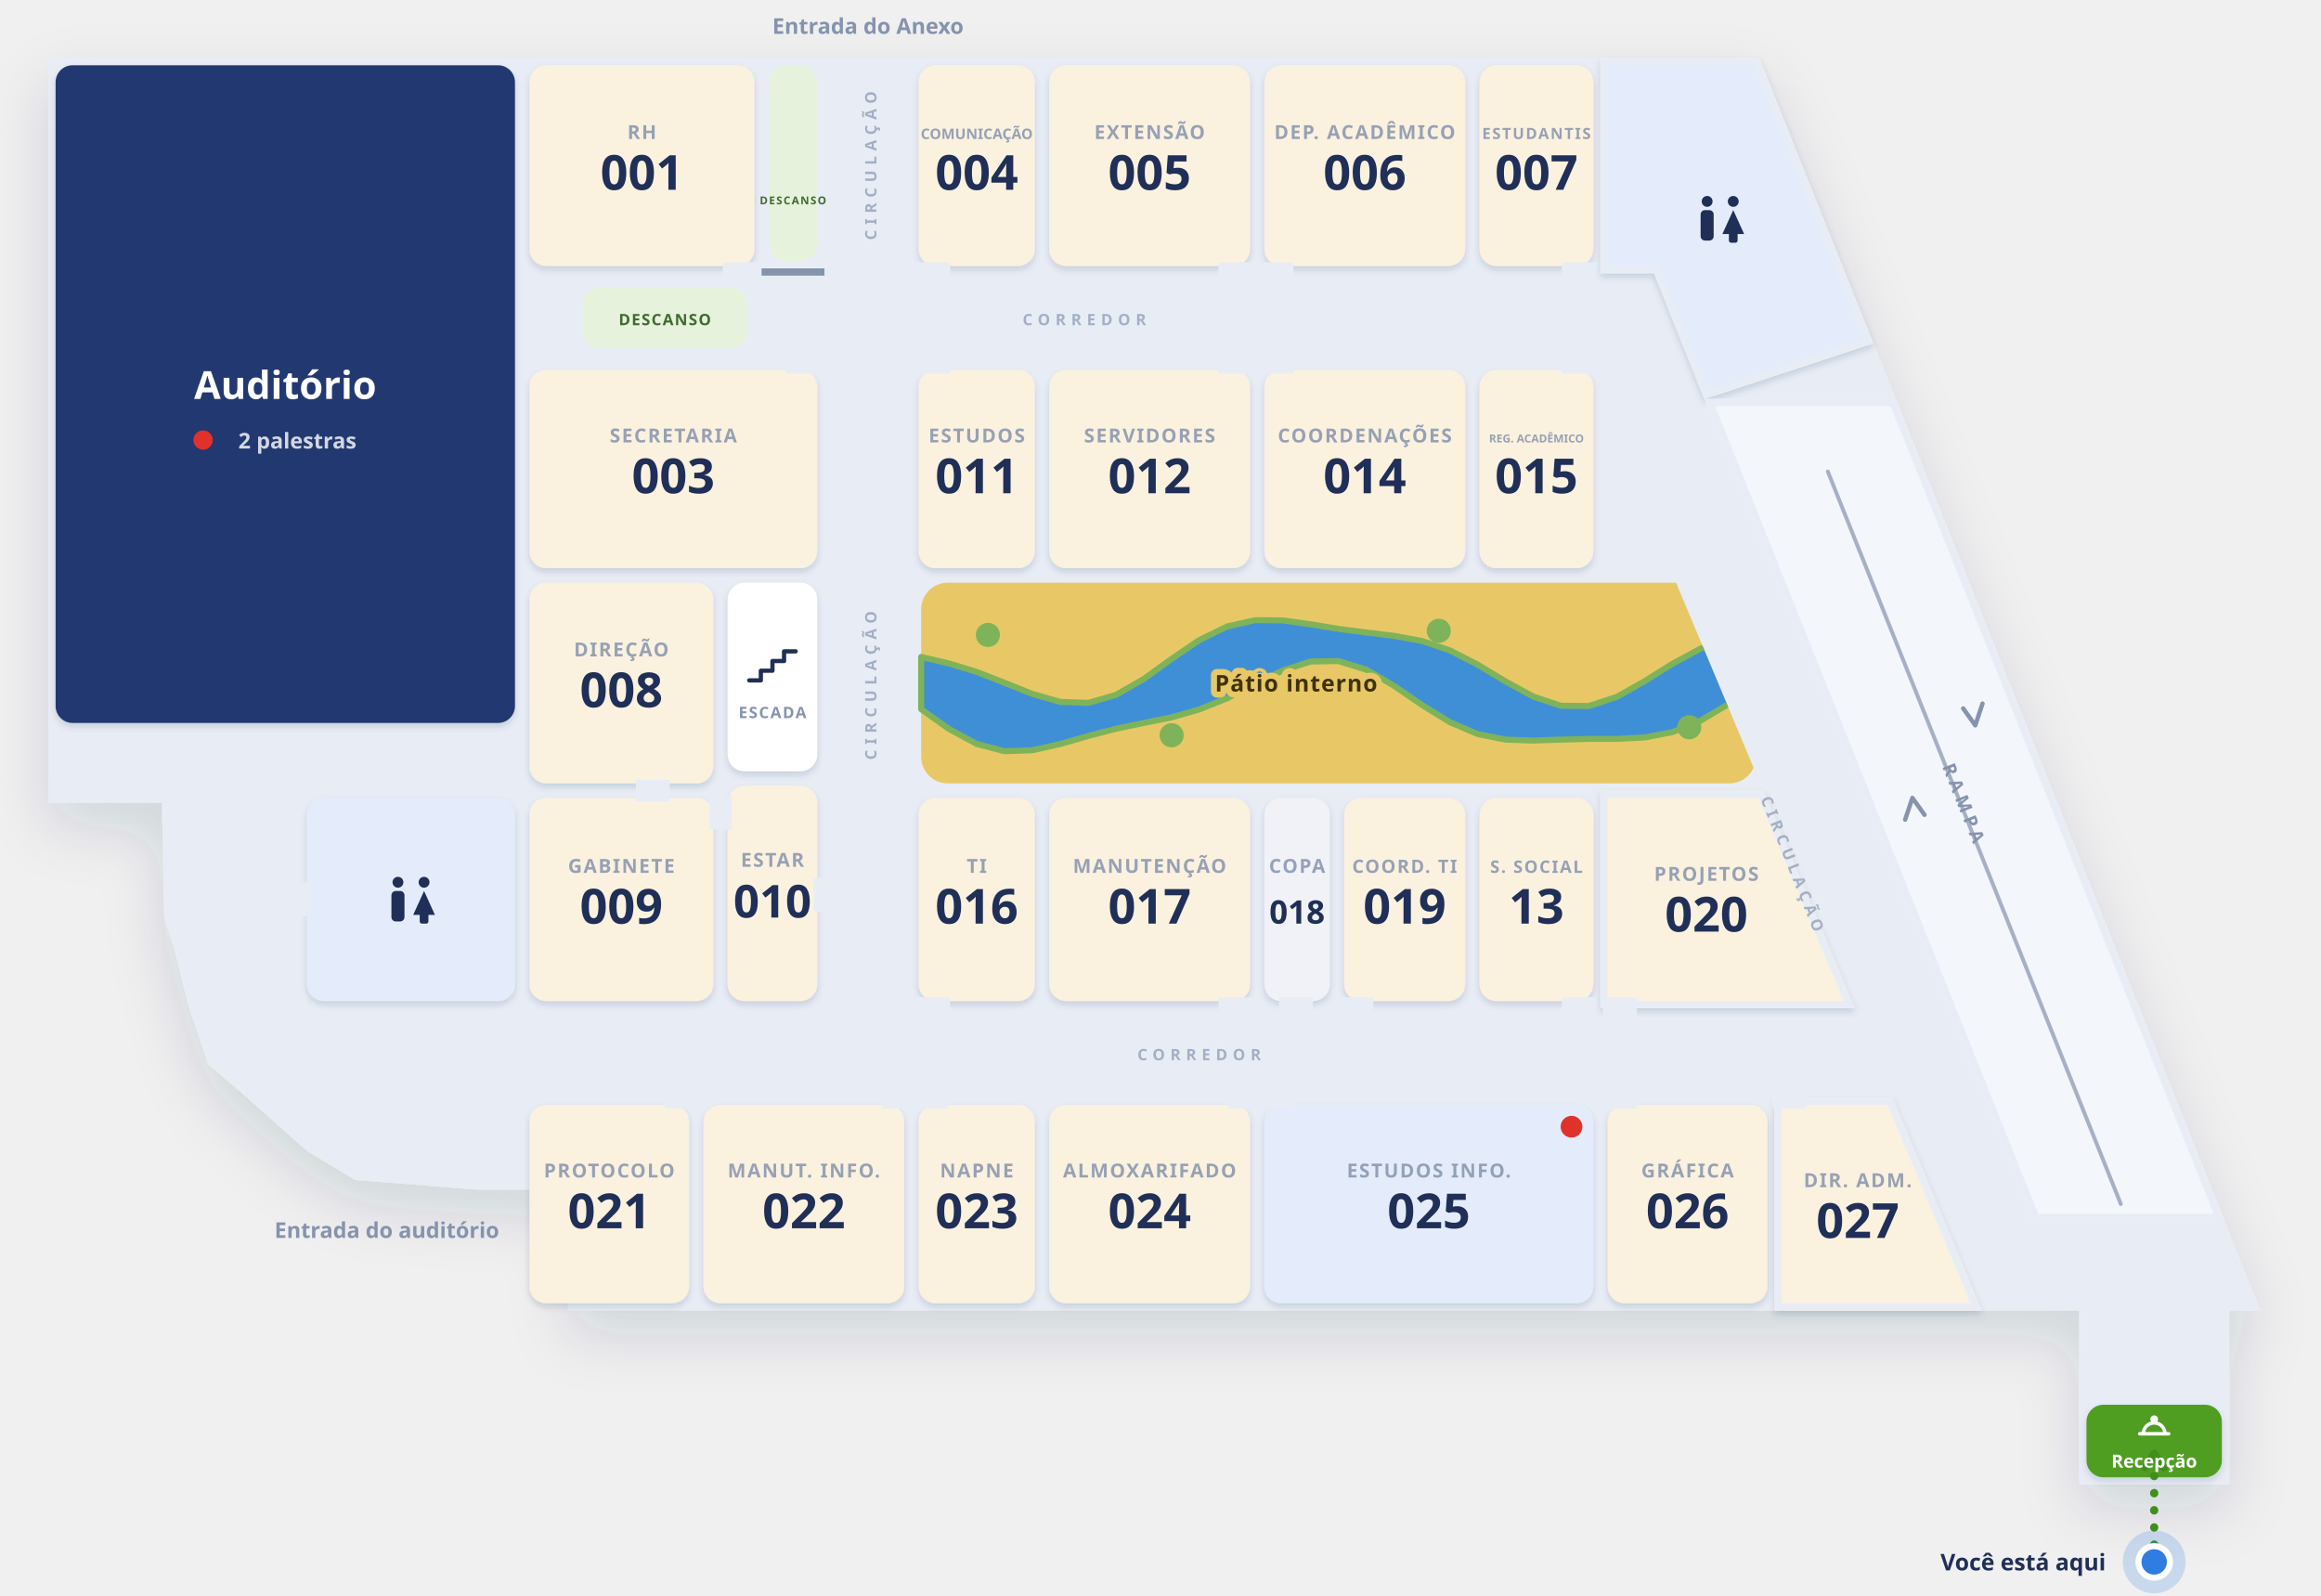
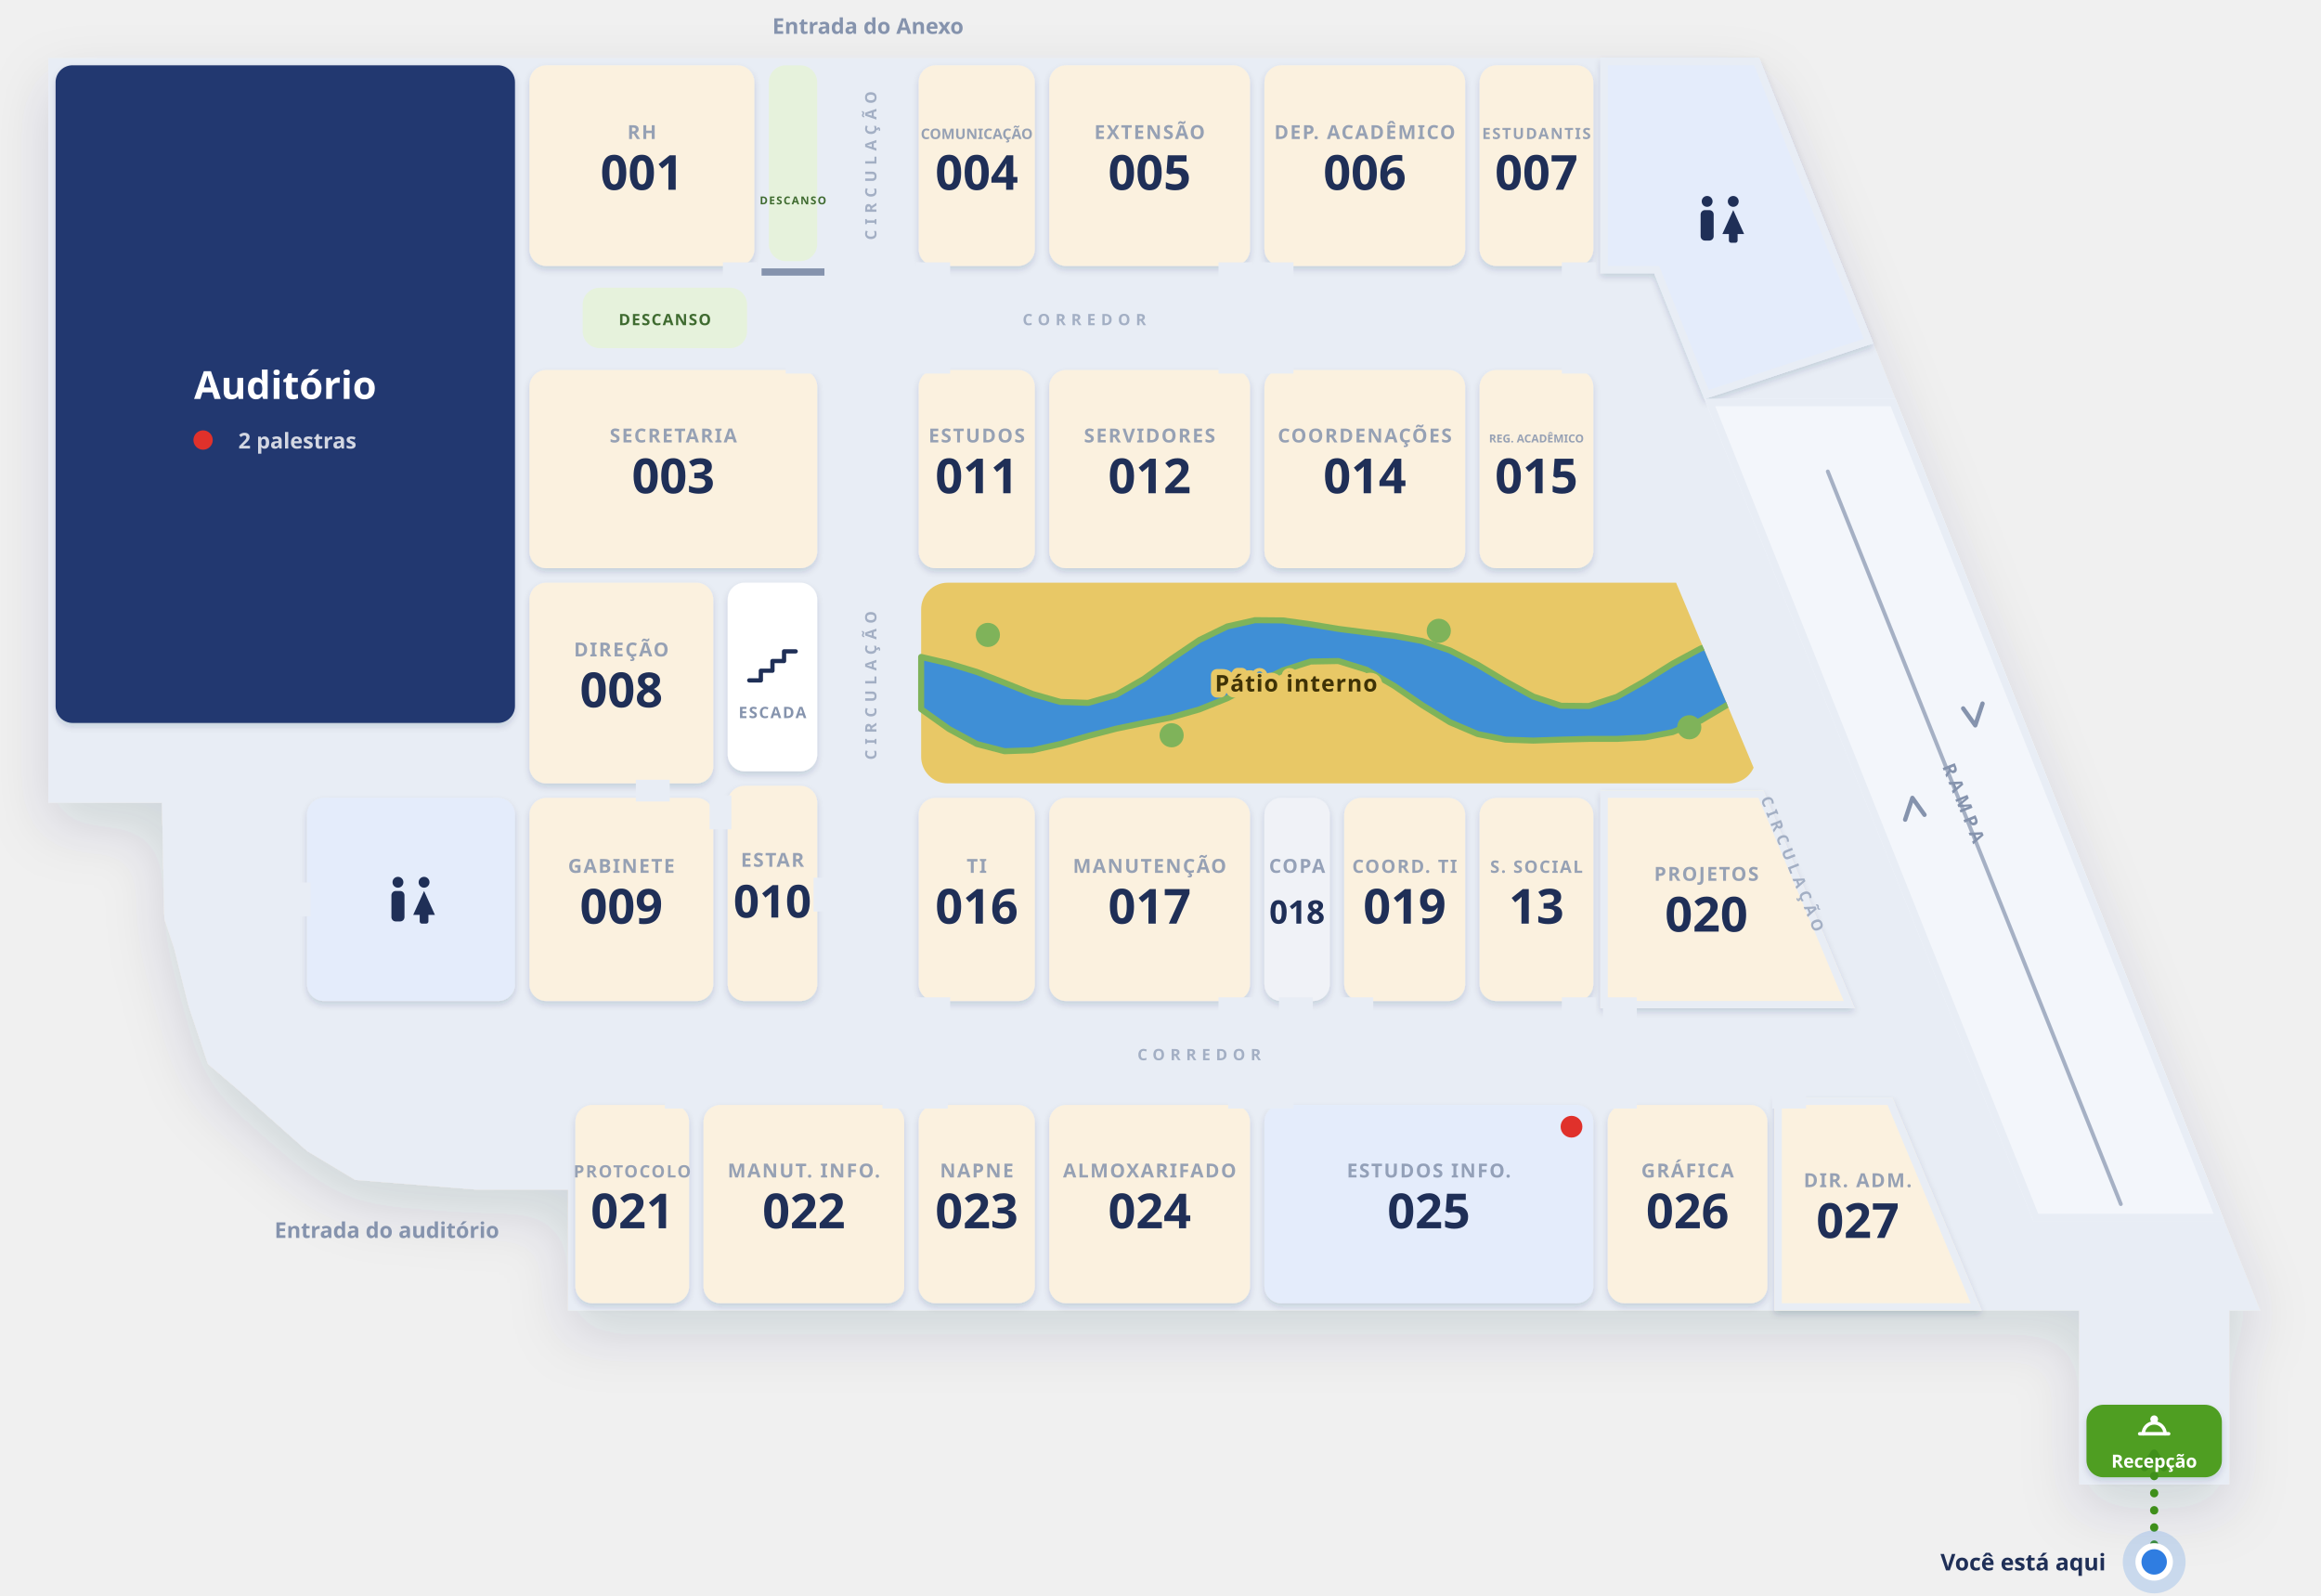
<svg xmlns="http://www.w3.org/2000/svg" viewBox="0 0 960 660">
  <defs>
    <filter id="ps-room" x="-10%" y="-10%" width="120%" height="140%">
      <feDropShadow dx="0" dy="1.5" stdDeviation="1.4" flood-color="#1f2f57" flood-opacity=".16" />
    </filter>
    <filter id="ps-plate" x="-5%" y="-5%" width="110%" height="120%">
      <feDropShadow dx="0" dy="10" stdDeviation="12" flood-color="#1f2f57" flood-opacity=".14" />
    </filter>
    <filter id="ps-glow" x="-50%" y="-50%" width="200%" height="200%">
      <feGaussianBlur stdDeviation="3.5" result="b" />
      <feMerge>
        <feMergeNode in="b" />
        <feMergeNode in="SourceGraphic" />
      </feMerge>
    </filter>
    <linearGradient id="ps-sheen" x1="0" y1="0" x2="0" y2="1">
      <stop offset="0" stop-color="#ffffff" stop-opacity=".10" />
      <stop offset="1" stop-color="#ffffff" stop-opacity="0" />
    </linearGradient>
    <pattern id="ps-hex" width="17.32" height="30" patternUnits="userSpaceOnUse">
      <path d="M8.66 0L17.32 5V15L8.66 20 0 15V5Z M8.66 20V30" fill="none" stroke="#ffffff" stroke-opacity=".07" stroke-width="1" />
    </pattern>
  </defs>
  <path d="M20 24 L727.6 24 L934.8 542 L922 542 L922 614 L860 614 L860 542 L235 542 L235 492 L197 492 L147 488 L127 476 L100 452 L86 440 L78 416 L72 392 L68 380 L67 332 L20 332 Z" fill="#e8edf5" filter="url(#ps-plate)" />
  <rect x="23" y="27" width="190" height="272" rx="7" fill="#22386f" filter="url(#ps-room)" />
  <rect x="219" y="27" width="93" height="83" rx="7" fill="#fbf1df" filter="url(#ps-room)" />
  <rect x="318" y="27" width="20" height="81" rx="7" fill="#e6f2dc" />
  <rect x="315" y="111" width="26" height="3" fill="#8593ad" />
  <rect x="241" y="119" width="68" height="25" rx="7" fill="#e6f2dc" />
  <rect x="380" y="27" width="48" height="83" rx="7" fill="#fbf1df" filter="url(#ps-room)" />
  <rect x="434" y="27" width="83" height="83" rx="7" fill="#fbf1df" filter="url(#ps-room)" />
  <rect x="523" y="27" width="83" height="83" rx="7" fill="#fbf1df" filter="url(#ps-room)" />
  <rect x="612" y="27" width="47" height="83" rx="7" fill="#fbf1df" filter="url(#ps-room)" />
  <rect x="219" y="153" width="119" height="82" rx="7" fill="#fbf1df" filter="url(#ps-room)" />
  <rect x="219" y="241" width="76" height="83" rx="7" fill="#fbf1df" filter="url(#ps-room)" />
  <rect x="301" y="241" width="37" height="78" rx="7" fill="#ffffff" filter="url(#ps-room)" />
  <rect x="219" y="330" width="76" height="84" rx="7" fill="#fbf1df" filter="url(#ps-room)" />
  <rect x="301" y="325" width="37" height="89" rx="7" fill="#fbf1df" filter="url(#ps-room)" />
  <rect x="380" y="153" width="48" height="82" rx="7" fill="#fbf1df" filter="url(#ps-room)" />
  <rect x="434" y="153" width="83" height="82" rx="7" fill="#fbf1df" filter="url(#ps-room)" />
  <rect x="523" y="153" width="83" height="82" rx="7" fill="#fbf1df" filter="url(#ps-room)" />
  <rect x="612" y="153" width="47" height="82" rx="7" fill="#fbf1df" filter="url(#ps-room)" />
  <clipPath id="ps-clara-0-patio-interno">
    <polygon points="378,238 692,238 729.3,327 378,327" />
  </clipPath>
  <g clip-path="url(#ps-clara-0-patio-interno)">
    <rect x="381" y="241" width="345.3" height="83" rx="11" fill="#e8c866" />
    <polygon points="381.0,271.7 392.5,274.4 404.0,277.9 415.5,282.4 427.0,287.0 438.6,290.3 450.1,290.7 461.6,287.4 473.1,280.8 484.6,272.5 496.1,264.7 507.6,259.1 519.1,256.5 530.6,256.6 542.1,258.2 553.6,260.1 565.2,261.6 576.7,263.0 588.2,265.1 599.7,269.0 611.2,274.9 622.7,281.8 634.2,288.1 645.7,291.9 657.2,292.0 668.8,288.2 680.3,281.7 691.8,274.5 703.3,268.3 714.8,264.1 726.3,262.0 726.3,283.5 714.8,291.3 703.3,298.1 691.8,302.8 680.3,305.0 668.8,305.6 657.2,305.6 645.7,305.9 634.2,306.3 622.7,305.9 611.2,303.6 599.7,298.7 588.2,291.6 576.7,283.7 565.2,277.0 553.6,273.4 542.1,273.6 530.6,277.3 519.1,282.9 507.6,288.8 496.1,293.4 484.6,296.7 473.1,299.0 461.6,301.4 450.1,304.4 438.6,307.7 427.0,310.3 415.5,310.7 404.0,307.7 392.5,301.5 381.0,293.3" fill="#3f8fd6" stroke="#7fb35a" stroke-width="2.5" stroke-linejoin="round" />
    <circle cx="408.6" cy="262.6" r="5" fill="#7fb35a" />
    <circle cx="484.6" cy="304.1" r="5" fill="#7fb35a" />
    <circle cx="595.1" cy="260.9" r="5" fill="#7fb35a" />
    <circle cx="698.7" cy="300.8" r="5" fill="#7fb35a" />
  </g>
  <rect x="380" y="330" width="48" height="84" rx="7" fill="#fbf1df" filter="url(#ps-room)" />
  <rect x="434" y="330" width="83" height="84" rx="7" fill="#fbf1df" filter="url(#ps-room)" />
  <rect x="523" y="330" width="27" height="84" rx="7" fill="#f0f2f7" filter="url(#ps-room)" />
  <rect x="556" y="330" width="50" height="84" rx="7" fill="#fbf1df" filter="url(#ps-room)" />
  <rect x="612" y="330" width="47" height="84" rx="7" fill="#fbf1df" filter="url(#ps-room)" />
  <clipPath id="ps-clara-0-sala-projetos">
    <polygon points="662,327 729.3,327 767.1,417 662,417" />
  </clipPath>
  <g filter="url(#ps-room)">
    <g clip-path="url(#ps-clara-0-sala-projetos)">
      <polygon points="662,327 729.3,327 767.1,417 662,417" fill="#fbf1df" stroke="#e8edf5" stroke-width="6" />
    </g>
  </g>
-   <rect x="219" y="457" width="66" height="82" rx="7" fill="#fbf1df" filter="url(#ps-room)" />
+   <rect x="238" y="457" width="47" height="82" rx="7" fill="#fbf1df" filter="url(#ps-room)" />
  <rect x="291" y="457" width="83" height="82" rx="7" fill="#fbf1df" filter="url(#ps-room)" />
  <rect x="380" y="457" width="48" height="82" rx="7" fill="#fbf1df" filter="url(#ps-room)" />
  <rect x="434" y="457" width="83" height="82" rx="7" fill="#fbf1df" filter="url(#ps-room)" />
  <rect x="523" y="457" width="136" height="82" rx="7" fill="#e4ecfb" filter="url(#ps-room)" />
  <rect x="665" y="457" width="66" height="82" rx="7" fill="#fbf1df" filter="url(#ps-room)" />
  <clipPath id="ps-clara-0-dir-adm">
    <polygon points="734,454 782.7,454 819.6,542 734,542" />
  </clipPath>
  <g filter="url(#ps-room)">
    <g clip-path="url(#ps-clara-0-dir-adm)">
      <polygon points="734,454 782.7,454 819.6,542 734,542" fill="#fbf1df" stroke="#e8edf5" stroke-width="6" />
    </g>
  </g>
  <rect x="127" y="330" width="86" height="84" rx="7" fill="#e4ecfb" filter="url(#ps-room)" />
  <rect x="863" y="581" width="56" height="30" rx="7" fill="#4f9e22" filter="url(#ps-room)" />
  <clipPath id="ps-clara-0-wc-leste">
    <polygon points="662,24 727.6,24 774.8,142 705,165 684.2,113 662,113" />
  </clipPath>
  <g filter="url(#ps-room)">
    <g clip-path="url(#ps-clara-0-wc-leste)">
      <polygon points="662,24 727.6,24 774.8,142 705,165 684.2,113 662,113" fill="#e4ecfb" stroke="#e8edf5" stroke-width="6" />
    </g>
  </g>
  <clipPath id="ps-clara-0-rampa">
    <polygon points="705,165 784,165 920,505 841,505" />
  </clipPath>
  <g>
    <g clip-path="url(#ps-clara-0-rampa)">
      <polygon points="705,165 784,165 920,505 841,505" fill="#f3f6fb" stroke="#e8edf5" stroke-width="6" />
    </g>
  </g>
  <path d="M124 365V379" stroke="#e8edf5" stroke-width="9" />
  <path d="M299 113H313" stroke="#e8edf5" stroke-width="9" />
  <path d="M379 113H393" stroke="#e8edf5" stroke-width="9" />
  <path d="M504 113H518" stroke="#e8edf5" stroke-width="9" />
  <path d="M521 113H535" stroke="#e8edf5" stroke-width="9" />
  <path d="M646 113H660" stroke="#e8edf5" stroke-width="9" />
  <path d="M379 150H393" stroke="#e8edf5" stroke-width="9" />
  <path d="M504 150H518" stroke="#e8edf5" stroke-width="9" />
  <path d="M521 150H535" stroke="#e8edf5" stroke-width="9" />
  <path d="M646 150H660" stroke="#e8edf5" stroke-width="9" />
  <path d="M325 150H339" stroke="#e8edf5" stroke-width="9" />
  <path d="M263 327H277" stroke="#e8edf5" stroke-width="9" />
  <path d="M298 329V343" stroke="#e8edf5" stroke-width="9" />
  <path d="M341 363V377" stroke="#e8edf5" stroke-width="9" />
  <path d="M379 417H393" stroke="#e8edf5" stroke-width="9" />
  <path d="M504 417H518" stroke="#e8edf5" stroke-width="9" />
  <path d="M529 417H543" stroke="#e8edf5" stroke-width="9" />
  <path d="M554 417H568" stroke="#e8edf5" stroke-width="9" />
  <path d="M646 417H660" stroke="#e8edf5" stroke-width="9" />
  <path d="M663 417H677" stroke="#e8edf5" stroke-width="9" />
  <path d="M275 454H289" stroke="#e8edf5" stroke-width="9" />
  <path d="M365 454H379" stroke="#e8edf5" stroke-width="9" />
  <path d="M378 454H392" stroke="#e8edf5" stroke-width="9" />
  <path d="M508 454H522" stroke="#e8edf5" stroke-width="9" />
  <path d="M521 454H535" stroke="#e8edf5" stroke-width="9" />
  <path d="M663 454H677" stroke="#e8edf5" stroke-width="9" />
  <path d="M733 454H747" stroke="#e8edf5" stroke-width="9" />
  <path d="M756 195 L877.2 498" fill="none" stroke="#8593ad" stroke-opacity=".7" stroke-width="1.6" stroke-linecap="round" />
  <path d="M791 330 l-3 9 M791 330 l5 7 M817 300 l3 -9 M817 300 l-5 -7" fill="none" stroke="#8593ad" stroke-width="1.8" stroke-linecap="round" stroke-linejoin="round" />
  <polyline points="891,646 891,600" fill="none" stroke="#3f8f1a" stroke-width="3.4" stroke-linecap="round" stroke-linejoin="round" stroke-dasharray="0.1 7" />
  <path d="M887 607l4 -6 4 6" fill="none" stroke="#3f8f1a" stroke-width="3" stroke-linecap="round" stroke-linejoin="round" />
  <text x="118.0" y="165.0" font-family="'Geologica','Onest',system-ui,sans-serif" font-size="16" font-weight="700" fill="#ffffff" text-anchor="middle">Auditório</text>
  <circle cx="84.0" cy="182.0" r="4" fill="#e0312b" />
  <text x="123.0" y="185.5" font-family="'Onest',system-ui,sans-serif" font-size="9" font-weight="600" fill="#ffffff" text-anchor="middle" opacity=".8">2 palestras</text>
  <text x="265.5" y="57.5" font-family="'Onest',system-ui,sans-serif" font-size="8" font-weight="800" fill="#8593ad" text-anchor="middle" letter-spacing="0.6" opacity=".85">RH</text>
  <text x="265.5" y="78.5" font-family="'Geologica','Onest',system-ui,sans-serif" font-size="20" font-weight="700" fill="#1f2f57" text-anchor="middle" data-num="0:rh">001</text>
  <text x="328.0" y="84.5" font-family="'Onest',system-ui,sans-serif" font-size="4.5" font-weight="800" fill="#3f6b30" text-anchor="middle" letter-spacing="0.5">DESCANSO</text>
  <text x="275.0" y="134.5" font-family="'Onest',system-ui,sans-serif" font-size="6.5" font-weight="800" fill="#3f6b30" text-anchor="middle" letter-spacing="0.5">DESCANSO</text>
  <text x="404.0" y="57.5" font-family="'Onest',system-ui,sans-serif" font-size="6.0" font-weight="800" fill="#8593ad" text-anchor="middle" opacity=".85">COMUNICAÇÃO</text>
  <text x="404.0" y="78.5" font-family="'Geologica','Onest',system-ui,sans-serif" font-size="20" font-weight="700" fill="#1f2f57" text-anchor="middle" data-num="0:comunicacao">004</text>
  <text x="475.5" y="57.5" font-family="'Onest',system-ui,sans-serif" font-size="8" font-weight="800" fill="#8593ad" text-anchor="middle" letter-spacing="0.6" opacity=".85">EXTENSÃO</text>
  <text x="475.5" y="78.5" font-family="'Geologica','Onest',system-ui,sans-serif" font-size="20" font-weight="700" fill="#1f2f57" text-anchor="middle" data-num="0:extensao-pesquisa">005</text>
  <text x="564.5" y="57.5" font-family="'Onest',system-ui,sans-serif" font-size="8" font-weight="800" fill="#8593ad" text-anchor="middle" letter-spacing="0.6" opacity=".85">DEP. ACADÊMICO</text>
  <text x="564.5" y="78.5" font-family="'Geologica','Onest',system-ui,sans-serif" font-size="20" font-weight="700" fill="#1f2f57" text-anchor="middle" data-num="0:dep-academico">006</text>
  <text x="635.5" y="57.5" font-family="'Onest',system-ui,sans-serif" font-size="6.4" font-weight="800" fill="#8593ad" text-anchor="middle" letter-spacing="0.6" opacity=".85">ESTUDANTIS</text>
  <text x="635.5" y="78.5" font-family="'Geologica','Onest',system-ui,sans-serif" font-size="20" font-weight="700" fill="#1f2f57" text-anchor="middle" data-num="0:assuntos-estudantis">007</text>
  <text x="278.5" y="183.0" font-family="'Onest',system-ui,sans-serif" font-size="8" font-weight="800" fill="#8593ad" text-anchor="middle" letter-spacing="0.6" opacity=".85">SECRETARIA</text>
  <text x="278.5" y="204.0" font-family="'Geologica','Onest',system-ui,sans-serif" font-size="20" font-weight="700" fill="#1f2f57" text-anchor="middle" data-num="0:secretaria-academica">003</text>
  <text x="257.0" y="271.5" font-family="'Onest',system-ui,sans-serif" font-size="8" font-weight="800" fill="#8593ad" text-anchor="middle" letter-spacing="0.6" opacity=".85">DIREÇÃO</text>
  <text x="257.0" y="292.5" font-family="'Geologica','Onest',system-ui,sans-serif" font-size="20" font-weight="700" fill="#1f2f57" text-anchor="middle" data-num="0:diretor">008</text>
  <path transform="translate(319.5 275.0) scale(0.8)" d="M-12 8H-6V3H0V-2H6V-7H12" fill="none" stroke="#1f2f57" stroke-width="2.2" stroke-linejoin="round" stroke-linecap="round" />
  <text x="319.5" y="297.0" font-family="'Onest',system-ui,sans-serif" font-size="6.5" font-weight="800" fill="#8593ad" text-anchor="middle" letter-spacing="0.6">ESCADA</text>
  <text x="257.0" y="361.0" font-family="'Onest',system-ui,sans-serif" font-size="8" font-weight="800" fill="#8593ad" text-anchor="middle" letter-spacing="0.6" opacity=".85">GABINETE</text>
  <text x="257.0" y="382.0" font-family="'Geologica','Onest',system-ui,sans-serif" font-size="20" font-weight="700" fill="#1f2f57" text-anchor="middle" data-num="0:gabinete">009</text>
  <text x="319.5" y="358.5" font-family="'Onest',system-ui,sans-serif" font-size="8" font-weight="800" fill="#8593ad" text-anchor="middle" letter-spacing="0.6" opacity=".85">ESTAR</text>
  <text x="319.5" y="379.5" font-family="'Geologica','Onest',system-ui,sans-serif" font-size="18.8" font-weight="700" fill="#1f2f57" text-anchor="middle" data-num="0:estar">010</text>
  <text x="404.0" y="183.0" font-family="'Onest',system-ui,sans-serif" font-size="8" font-weight="800" fill="#8593ad" text-anchor="middle" letter-spacing="0.6" opacity=".85">ESTUDOS</text>
  <text x="404.0" y="204.0" font-family="'Geologica','Onest',system-ui,sans-serif" font-size="20" font-weight="700" fill="#1f2f57" text-anchor="middle" data-num="0:estudos-servidores">011</text>
  <text x="475.5" y="183.0" font-family="'Onest',system-ui,sans-serif" font-size="8" font-weight="800" fill="#8593ad" text-anchor="middle" letter-spacing="0.6" opacity=".85">SERVIDORES</text>
  <text x="475.5" y="204.0" font-family="'Geologica','Onest',system-ui,sans-serif" font-size="20" font-weight="700" fill="#1f2f57" text-anchor="middle" data-num="0:sala-servidores">012</text>
  <text x="564.5" y="183.0" font-family="'Onest',system-ui,sans-serif" font-size="8" font-weight="800" fill="#8593ad" text-anchor="middle" letter-spacing="0.6" opacity=".85">COORDENAÇÕES</text>
  <text x="564.5" y="204.0" font-family="'Geologica','Onest',system-ui,sans-serif" font-size="20" font-weight="700" fill="#1f2f57" text-anchor="middle" data-num="0:coordenacoes">014</text>
  <text x="635.5" y="183.0" font-family="'Onest',system-ui,sans-serif" font-size="4.6" font-weight="800" fill="#8593ad" text-anchor="middle" opacity=".85">REG. ACADÊMICO</text>
  <text x="635.5" y="204.0" font-family="'Geologica','Onest',system-ui,sans-serif" font-size="20" font-weight="700" fill="#1f2f57" text-anchor="middle" data-num="0:registro-academico">015</text>
  <text x="536.1" y="286.0" font-family="'Onest',system-ui,sans-serif" font-size="9.5" font-weight="800" fill="#3f3206" text-anchor="middle" letter-spacing="0.4" paint-order="stroke" stroke="#e8c866" stroke-width="5" stroke-linejoin="round">Pátio interno</text>
  <text x="404.0" y="361.0" font-family="'Onest',system-ui,sans-serif" font-size="8" font-weight="800" fill="#8593ad" text-anchor="middle" letter-spacing="0.6" opacity=".85">TI</text>
  <text x="404.0" y="382.0" font-family="'Geologica','Onest',system-ui,sans-serif" font-size="20" font-weight="700" fill="#1f2f57" text-anchor="middle" data-num="0:sala-ti">016</text>
  <text x="475.5" y="361.0" font-family="'Onest',system-ui,sans-serif" font-size="8" font-weight="800" fill="#8593ad" text-anchor="middle" letter-spacing="0.6" opacity=".85">MANUTENÇÃO</text>
  <text x="475.5" y="382.0" font-family="'Geologica','Onest',system-ui,sans-serif" font-size="20" font-weight="700" fill="#1f2f57" text-anchor="middle" data-num="0:manutencao">017</text>
  <text x="536.5" y="361.0" font-family="'Onest',system-ui,sans-serif" font-size="8" font-weight="800" fill="#8593ad" text-anchor="middle" letter-spacing="0.6" opacity=".85">COPA</text>
  <text x="536.5" y="382.0" font-family="'Geologica','Onest',system-ui,sans-serif" font-size="13.4" font-weight="700" fill="#1f2f57" text-anchor="middle" data-num="0:copa">018</text>
  <text x="581.0" y="361.0" font-family="'Onest',system-ui,sans-serif" font-size="7.6" font-weight="800" fill="#8593ad" text-anchor="middle" letter-spacing="0.6" opacity=".85">COORD. TI</text>
  <text x="581.0" y="382.0" font-family="'Geologica','Onest',system-ui,sans-serif" font-size="20" font-weight="700" fill="#1f2f57" text-anchor="middle" data-num="0:coord-ti">019</text>
  <text x="635.5" y="361.0" font-family="'Onest',system-ui,sans-serif" font-size="7.1" font-weight="800" fill="#8593ad" text-anchor="middle" letter-spacing="0.6" opacity=".85">S. SOCIAL</text>
  <text x="635.5" y="382.0" font-family="'Geologica','Onest',system-ui,sans-serif" font-size="20" font-weight="700" fill="#1f2f57" text-anchor="middle" data-num="0:servico-social">13</text>
  <text x="705.8" y="364.3" font-family="'Onest',system-ui,sans-serif" font-size="8" font-weight="800" fill="#8593ad" text-anchor="middle" letter-spacing="0.6" opacity=".85">PROJETOS</text>
  <text x="705.8" y="385.3" font-family="'Geologica','Onest',system-ui,sans-serif" font-size="20" font-weight="700" fill="#1f2f57" text-anchor="middle" data-num="0:sala-projetos">020</text>
-   <text x="252.0" y="487.0" font-family="'Onest',system-ui,sans-serif" font-size="8" font-weight="800" fill="#8593ad" text-anchor="middle" letter-spacing="0.6" opacity=".85">PROTOCOLO</text>
-   <text x="252.0" y="508.0" font-family="'Geologica','Onest',system-ui,sans-serif" font-size="20" font-weight="700" fill="#1f2f57" text-anchor="middle" data-num="0:protocolo">021</text>
+   <text x="261.5" y="487.0" font-family="'Onest',system-ui,sans-serif" font-size="7.1" font-weight="800" fill="#8593ad" text-anchor="middle" letter-spacing="0.6" opacity=".85">PROTOCOLO</text>
+   <text x="261.5" y="508.0" font-family="'Geologica','Onest',system-ui,sans-serif" font-size="20" font-weight="700" fill="#1f2f57" text-anchor="middle" data-num="0:protocolo">021</text>
  <text x="332.5" y="487.0" font-family="'Onest',system-ui,sans-serif" font-size="8" font-weight="800" fill="#8593ad" text-anchor="middle" letter-spacing="0.6" opacity=".85">MANUT. INFO.</text>
  <text x="332.5" y="508.0" font-family="'Geologica','Onest',system-ui,sans-serif" font-size="20" font-weight="700" fill="#1f2f57" text-anchor="middle" data-num="0:manut-informatica">022</text>
  <text x="404.0" y="487.0" font-family="'Onest',system-ui,sans-serif" font-size="8" font-weight="800" fill="#8593ad" text-anchor="middle" letter-spacing="0.6" opacity=".85">NAPNE</text>
  <text x="404.0" y="508.0" font-family="'Geologica','Onest',system-ui,sans-serif" font-size="20" font-weight="700" fill="#1f2f57" text-anchor="middle" data-num="0:napne">023</text>
  <text x="475.5" y="487.0" font-family="'Onest',system-ui,sans-serif" font-size="8" font-weight="800" fill="#8593ad" text-anchor="middle" letter-spacing="0.6" opacity=".85">ALMOXARIFADO</text>
  <text x="475.5" y="508.0" font-family="'Geologica','Onest',system-ui,sans-serif" font-size="20" font-weight="700" fill="#1f2f57" text-anchor="middle" data-num="0:almoxarifado">024</text>
  <text x="591.0" y="487.0" font-family="'Onest',system-ui,sans-serif" font-size="8" font-weight="800" fill="#8593ad" text-anchor="middle" letter-spacing="0.6" opacity=".85">ESTUDOS INFO.</text>
  <text x="591.0" y="508.0" font-family="'Geologica','Onest',system-ui,sans-serif" font-size="20" font-weight="700" fill="#1f2f57" text-anchor="middle" data-num="0:sala-estudos-informatica">025</text>
  <circle cx="650.0" cy="466.0" r="4.5" fill="#e0312b" />
  <text x="698.0" y="487.0" font-family="'Onest',system-ui,sans-serif" font-size="8" font-weight="800" fill="#8593ad" text-anchor="middle" letter-spacing="0.6" opacity=".85">GRÁFICA</text>
  <text x="698.0" y="508.0" font-family="'Geologica','Onest',system-ui,sans-serif" font-size="20" font-weight="700" fill="#1f2f57" text-anchor="middle" data-num="0:grafica">026</text>
  <text x="768.4" y="491.0" font-family="'Onest',system-ui,sans-serif" font-size="8" font-weight="800" fill="#8593ad" text-anchor="middle" letter-spacing="0.6" opacity=".85">DIR. ADM.</text>
  <text x="768.4" y="512.0" font-family="'Geologica','Onest',system-ui,sans-serif" font-size="20" font-weight="700" fill="#1f2f57" text-anchor="middle" data-num="0:dir-adm">027</text>
  <g transform="translate(170.0 373.0) scale(0.9)" fill="#1f2f57">
    <circle cx="-6" cy="-9" r="2.5" />
    <rect x="-9" y="-5" width="6" height="14" rx="2" />
    <circle cx="6" cy="-9" r="2.5" />
    <path d="M6-5L11 6H1Z" />
    <rect x="4" y="5" width="4" height="5" rx="1" />
  </g>
  <g transform="translate(891.0 590.0) scale(0.75)" fill="none" stroke="#ffffff" stroke-width="1.9" stroke-linecap="round">
    <path d="M-8 4H8" />
    <path d="M-6 4A6 6 0 0 1 6 4" />
    <circle cx="0" cy="-4" r="1.2" fill="#ffffff" />
  </g>
  <text x="891.0" y="607.0" font-family="'Onest',system-ui,sans-serif" font-size="7.5" font-weight="800" fill="#ffffff" text-anchor="middle">Recepção</text>
  <g transform="translate(711.5 91.4) scale(0.9)" fill="#1f2f57">
    <circle cx="-6" cy="-9" r="2.5" />
    <rect x="-9" y="-5" width="6" height="14" rx="2" />
    <circle cx="6" cy="-9" r="2.5" />
    <path d="M6-5L11 6H1Z" />
    <rect x="4" y="5" width="4" height="5" rx="1" />
  </g>
  <text x="812.5" y="335.0" font-family="'Onest',system-ui,sans-serif" font-size="7.5" font-weight="800" fill="#8593ad" text-anchor="middle" letter-spacing="2" transform="rotate(68.2 812.5 332.0)">RAMPA</text>
  <text x="359.5" y="71.5" font-family="'Onest',system-ui,sans-serif" font-size="6.5" font-weight="800" fill="#a3afc4" text-anchor="middle" letter-spacing="2.2" transform="rotate(-90 359.5 68.5)">CIRCULAÇÃO</text>
  <text x="742.0" y="360.0" font-family="'Onest',system-ui,sans-serif" font-size="6.5" font-weight="800" fill="#a3afc4" text-anchor="middle" letter-spacing="2" transform="rotate(68.2 742.0 357.0)">CIRCULAÇÃO</text>
  <text x="448.5" y="134.5" font-family="'Onest',system-ui,sans-serif" font-size="6.5" font-weight="800" fill="#a3afc4" text-anchor="middle" letter-spacing="2.2">CORREDOR</text>
  <text x="359.5" y="286.5" font-family="'Onest',system-ui,sans-serif" font-size="6.5" font-weight="800" fill="#a3afc4" text-anchor="middle" letter-spacing="2.2" transform="rotate(-90 359.5 283.5)">CIRCULAÇÃO</text>
  <text x="496.0" y="438.5" font-family="'Onest',system-ui,sans-serif" font-size="6.5" font-weight="800" fill="#a3afc4" text-anchor="middle" letter-spacing="2.2">CORREDOR</text>
  <text x="359.0" y="14.0" font-family="'Onest',system-ui,sans-serif" font-size="9" font-weight="700" fill="#8593ad" text-anchor="middle">Entrada do Anexo</text>
  <text x="160.0" y="512.0" font-family="'Onest',system-ui,sans-serif" font-size="9" font-weight="700" fill="#8593ad" text-anchor="middle">Entrada do auditório</text>
  <circle cx="891.0" cy="646.0" r="13" fill="#2f7de1" opacity=".2" />
  <circle cx="891.0" cy="646.0" r="6.5" fill="#2f7de1" stroke="#ffffff" stroke-width="2.5" />
  <text x="871.0" y="649.5" font-family="'Onest',system-ui,sans-serif" font-size="9.5" font-weight="800" fill="#1f2f57" text-anchor="end">Você está aqui</text>
</svg>
